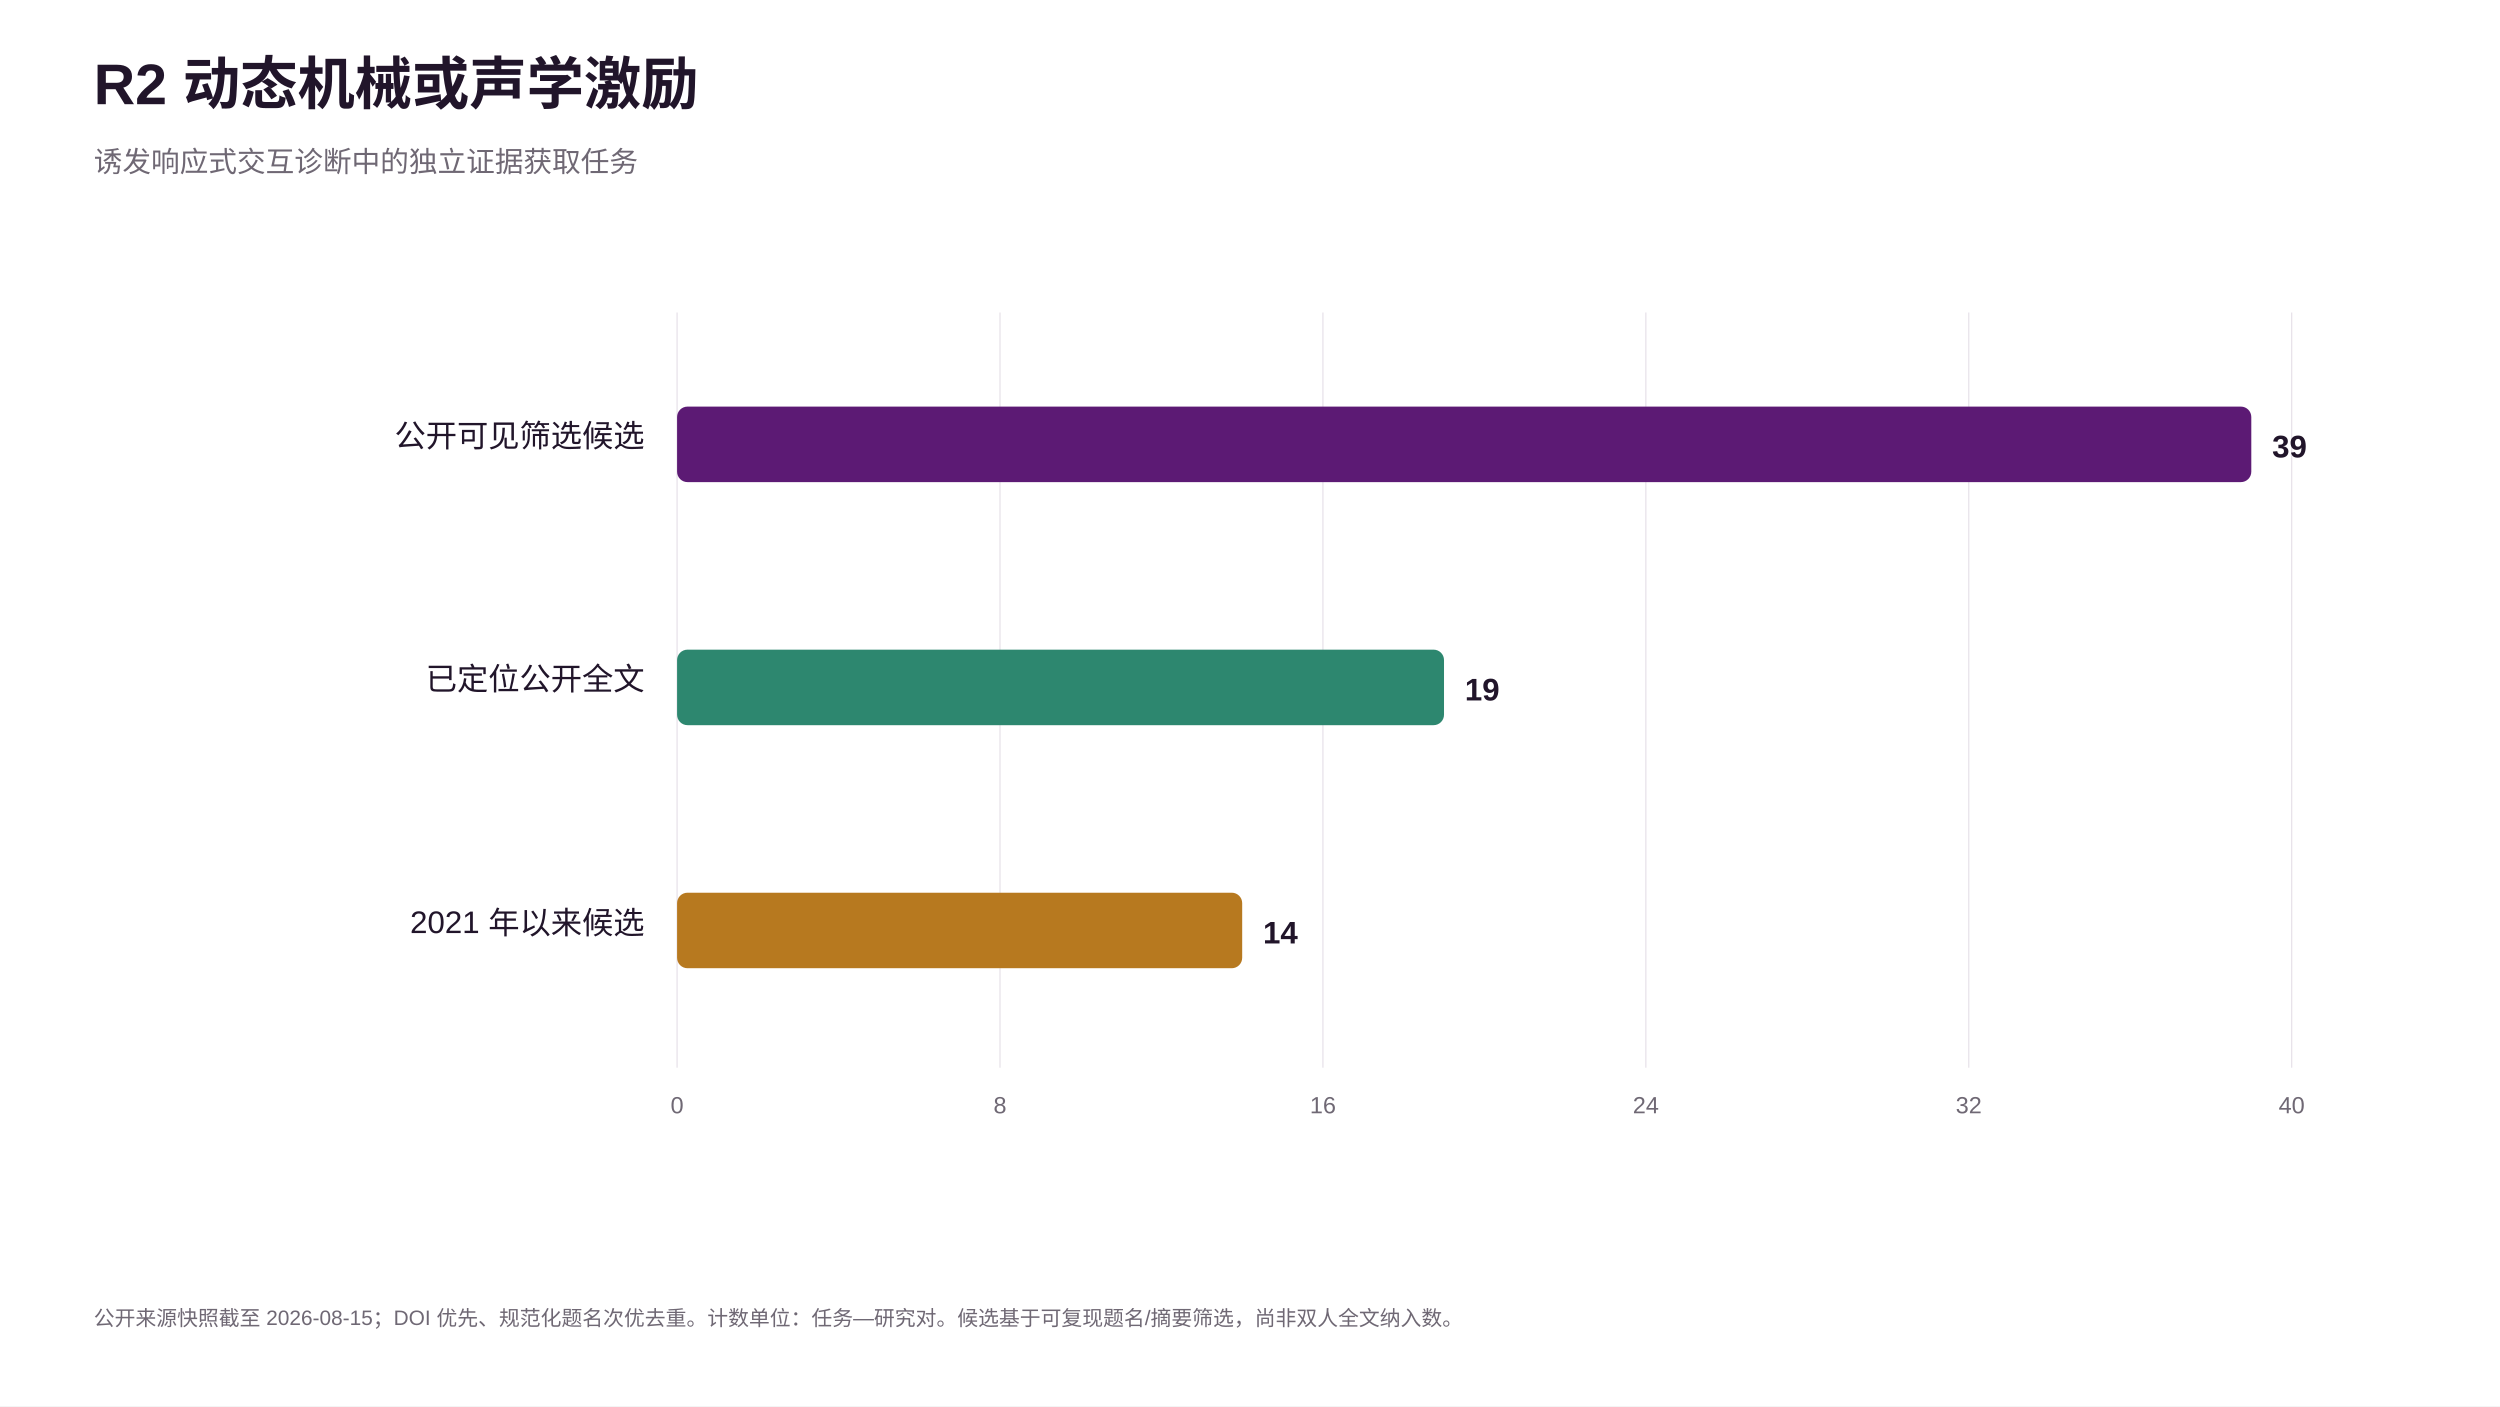
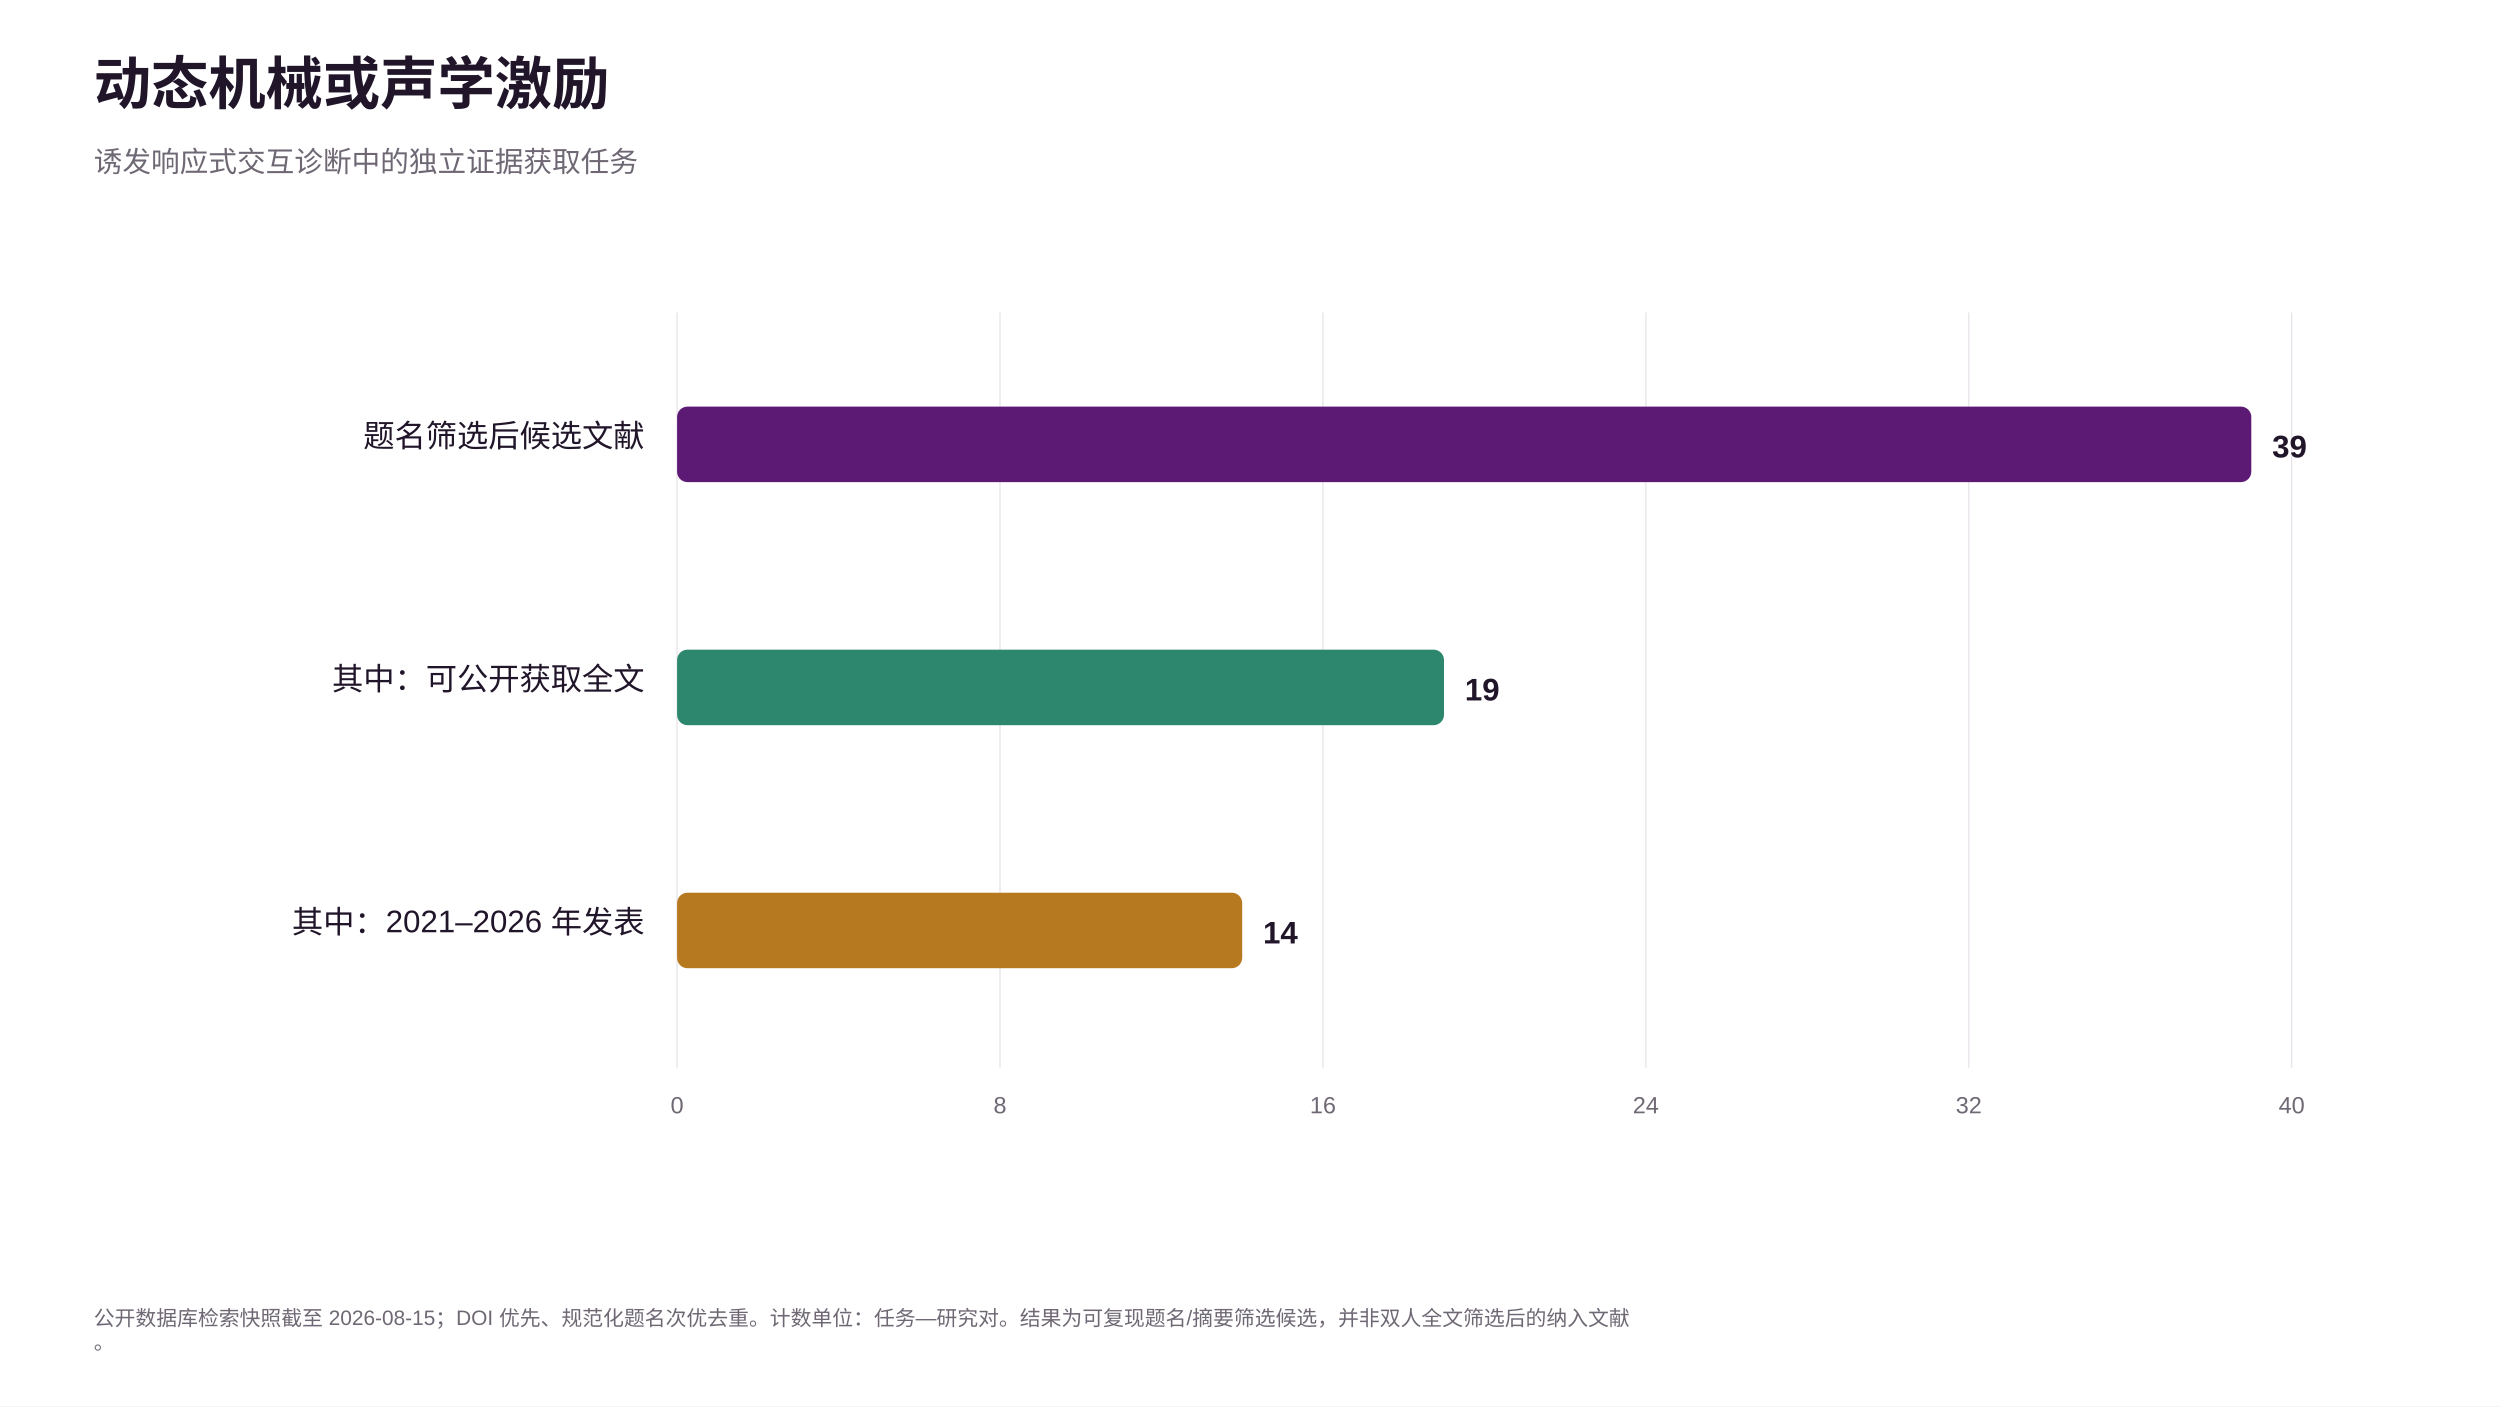
<svg xmlns="http://www.w3.org/2000/svg" width="1920" height="1080" viewBox="0 0 1920 1080">
  <rect width="1920" height="1080" fill="#FFFFFF" />
  <text x="72" y="80" font-size="44" fill="#21152A" text-anchor="start" font-weight="700" font-family="Arial,'Microsoft YaHei','Noto Sans CJK SC',sans-serif">
-     <tspan x="72" dy="0">R2 动态机械或声学激励</tspan>
+     <tspan x="72" dy="0">动态机械或声学激励</tspan>
  </text>
  <text x="72" y="132" font-size="22" fill="#6F6874" text-anchor="start" font-weight="400" font-family="Arial,'Microsoft YaHei','Noto Sans CJK SC',sans-serif">
    <tspan x="72" dy="0">诱发响应式交互诊断中的独立证据获取任务</tspan>
  </text>
  <line x1="520" y1="240" x2="520" y2="820" stroke="#E8E3EA" stroke-width="1" />
  <text x="520" y="855" font-size="18" fill="#6F6874" text-anchor="middle" font-weight="400" font-family="Arial,'Microsoft YaHei','Noto Sans CJK SC',sans-serif">
    <tspan x="520" dy="0">0</tspan>
  </text>
  <line x1="768" y1="240" x2="768" y2="820" stroke="#E8E3EA" stroke-width="1" />
  <text x="768" y="855" font-size="18" fill="#6F6874" text-anchor="middle" font-weight="400" font-family="Arial,'Microsoft YaHei','Noto Sans CJK SC',sans-serif">
    <tspan x="768" dy="0">8</tspan>
  </text>
  <line x1="1016" y1="240" x2="1016" y2="820" stroke="#E8E3EA" stroke-width="1" />
  <text x="1016" y="855" font-size="18" fill="#6F6874" text-anchor="middle" font-weight="400" font-family="Arial,'Microsoft YaHei','Noto Sans CJK SC',sans-serif">
    <tspan x="1016" dy="0">16</tspan>
  </text>
  <line x1="1264" y1="240" x2="1264" y2="820" stroke="#E8E3EA" stroke-width="1" />
  <text x="1264" y="855" font-size="18" fill="#6F6874" text-anchor="middle" font-weight="400" font-family="Arial,'Microsoft YaHei','Noto Sans CJK SC',sans-serif">
    <tspan x="1264" dy="0">24</tspan>
  </text>
  <line x1="1512" y1="240" x2="1512" y2="820" stroke="#E8E3EA" stroke-width="1" />
  <text x="1512" y="855" font-size="18" fill="#6F6874" text-anchor="middle" font-weight="400" font-family="Arial,'Microsoft YaHei','Noto Sans CJK SC',sans-serif">
    <tspan x="1512" dy="0">32</tspan>
  </text>
  <line x1="1760" y1="240" x2="1760" y2="820" stroke="#E8E3EA" stroke-width="1" />
  <text x="1760" y="855" font-size="18" fill="#6F6874" text-anchor="middle" font-weight="400" font-family="Arial,'Microsoft YaHei','Noto Sans CJK SC',sans-serif">
    <tspan x="1760" dy="0">40</tspan>
  </text>
  <text x="495" y="343.267" font-size="24" fill="#21152A" text-anchor="end" font-weight="400" font-family="Arial,'Microsoft YaHei','Noto Sans CJK SC',sans-serif">
-     <tspan x="495" dy="0">公开可见筛选候选</tspan>
+     <tspan x="495" dy="0">题名筛选后候选文献</tspan>
  </text>
  <rect x="520" y="312.267" width="1209" height="58" rx="8" fill="#5C1A74" />
  <text x="1745" y="351.267" font-size="24" fill="#21152A" text-anchor="start" font-weight="700" font-family="Arial,'Microsoft YaHei','Noto Sans CJK SC',sans-serif">
    <tspan x="1745" dy="0">39</tspan>
  </text>
  <text x="495" y="529.933" font-size="24" fill="#21152A" text-anchor="end" font-weight="400" font-family="Arial,'Microsoft YaHei','Noto Sans CJK SC',sans-serif">
-     <tspan x="495" dy="0">已定位公开全文</tspan>
+     <tspan x="495" dy="0">其中：可公开获取全文</tspan>
  </text>
  <rect x="520" y="498.933" width="589" height="58" rx="8" fill="#2D876F" />
  <text x="1125" y="537.933" font-size="24" fill="#21152A" text-anchor="start" font-weight="700" font-family="Arial,'Microsoft YaHei','Noto Sans CJK SC',sans-serif">
    <tspan x="1125" dy="0">19</tspan>
  </text>
  <text x="495" y="716.6" font-size="24" fill="#21152A" text-anchor="end" font-weight="400" font-family="Arial,'Microsoft YaHei','Noto Sans CJK SC',sans-serif">
-     <tspan x="495" dy="0">2021 年以来候选</tspan>
+     <tspan x="495" dy="0">其中：2021–2026 年发表</tspan>
  </text>
  <rect x="520" y="685.6" width="434" height="58" rx="8" fill="#B7791F" />
  <text x="970" y="724.6" font-size="24" fill="#21152A" text-anchor="start" font-weight="700" font-family="Arial,'Microsoft YaHei','Noto Sans CJK SC',sans-serif">
    <tspan x="970" dy="0">14</tspan>
  </text>
  <text x="72" y="1018" font-size="16" fill="#6F6874" text-anchor="start" font-weight="400" font-family="Arial,'Microsoft YaHei','Noto Sans CJK SC',sans-serif">
-     <tspan x="72" dy="0">公开来源快照截至 2026-08-15；DOI 优先、规范化题名次优去重。计数单位：任务—研究对。候选基于可复现题名/摘要筛选，尚非双人全文纳入数。</tspan>
+     <tspan x="72" dy="0">公开数据库检索快照截至 2026-08-15；DOI 优先、规范化题名次优去重。计数单位：任务—研究对。结果为可复现题名/摘要筛选候选，并非双人全文筛选后的纳入文献</tspan>
+     <tspan x="72" dy="18.4">。</tspan>
  </text>
</svg>
